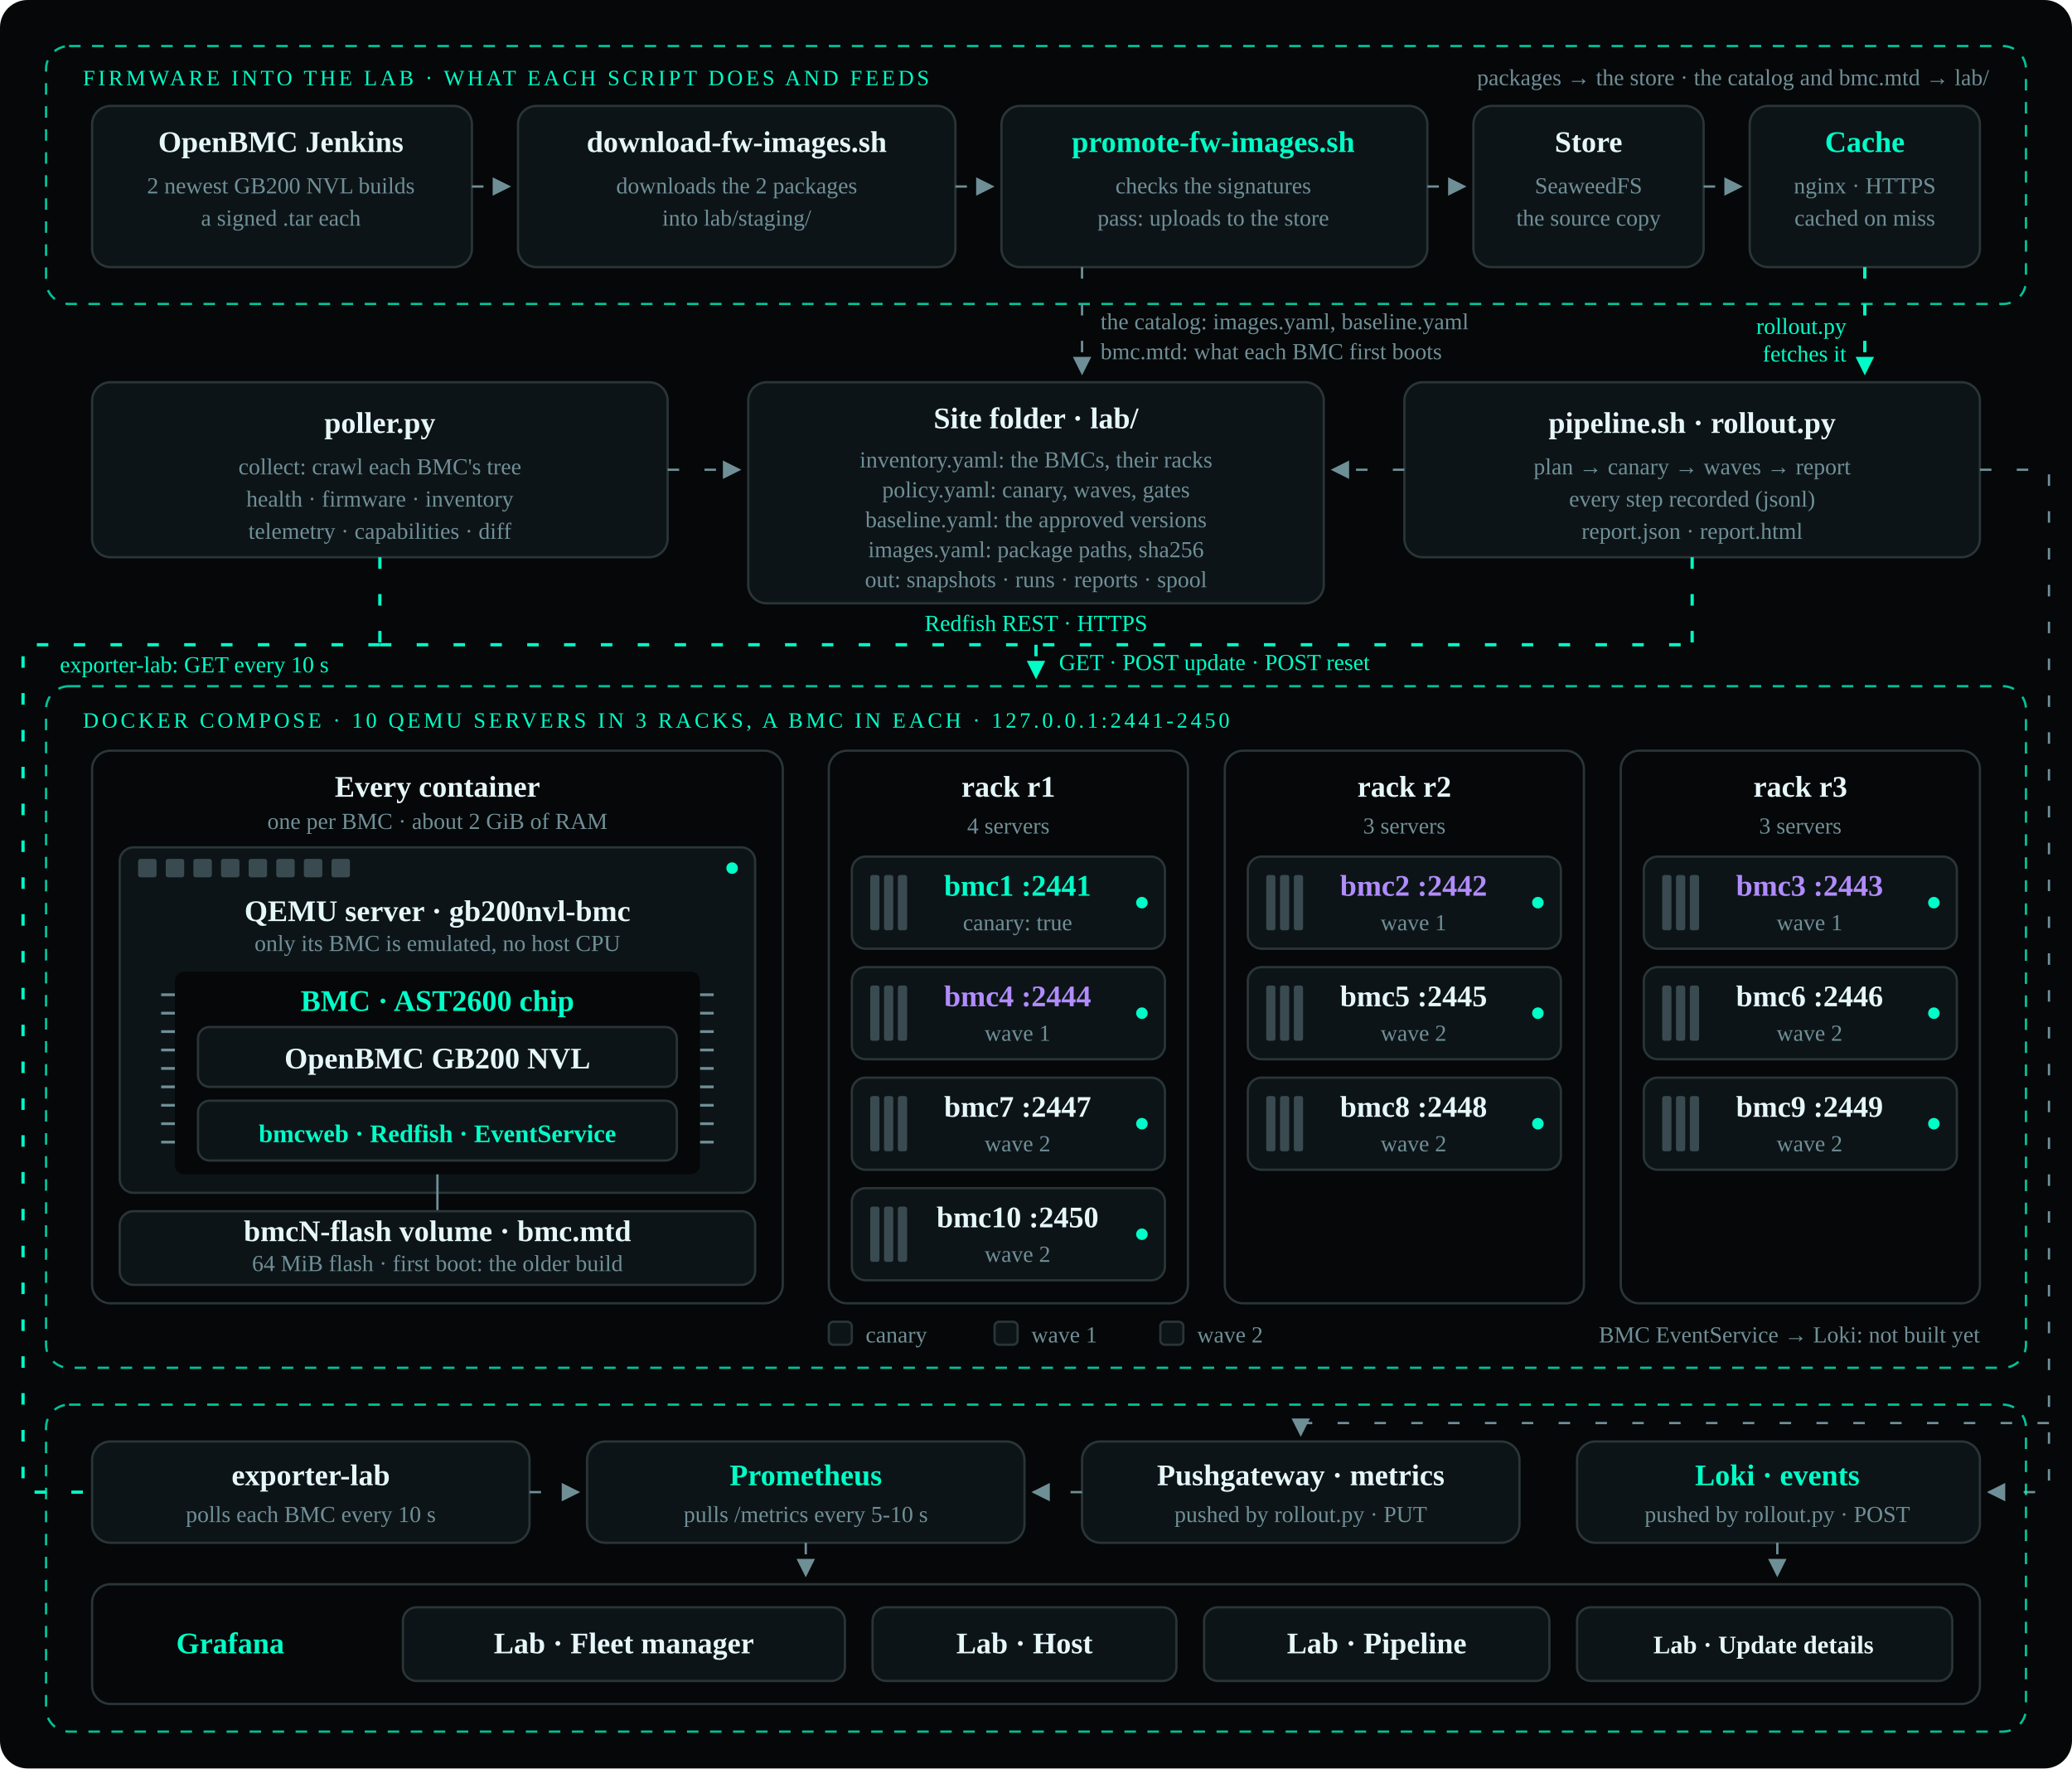
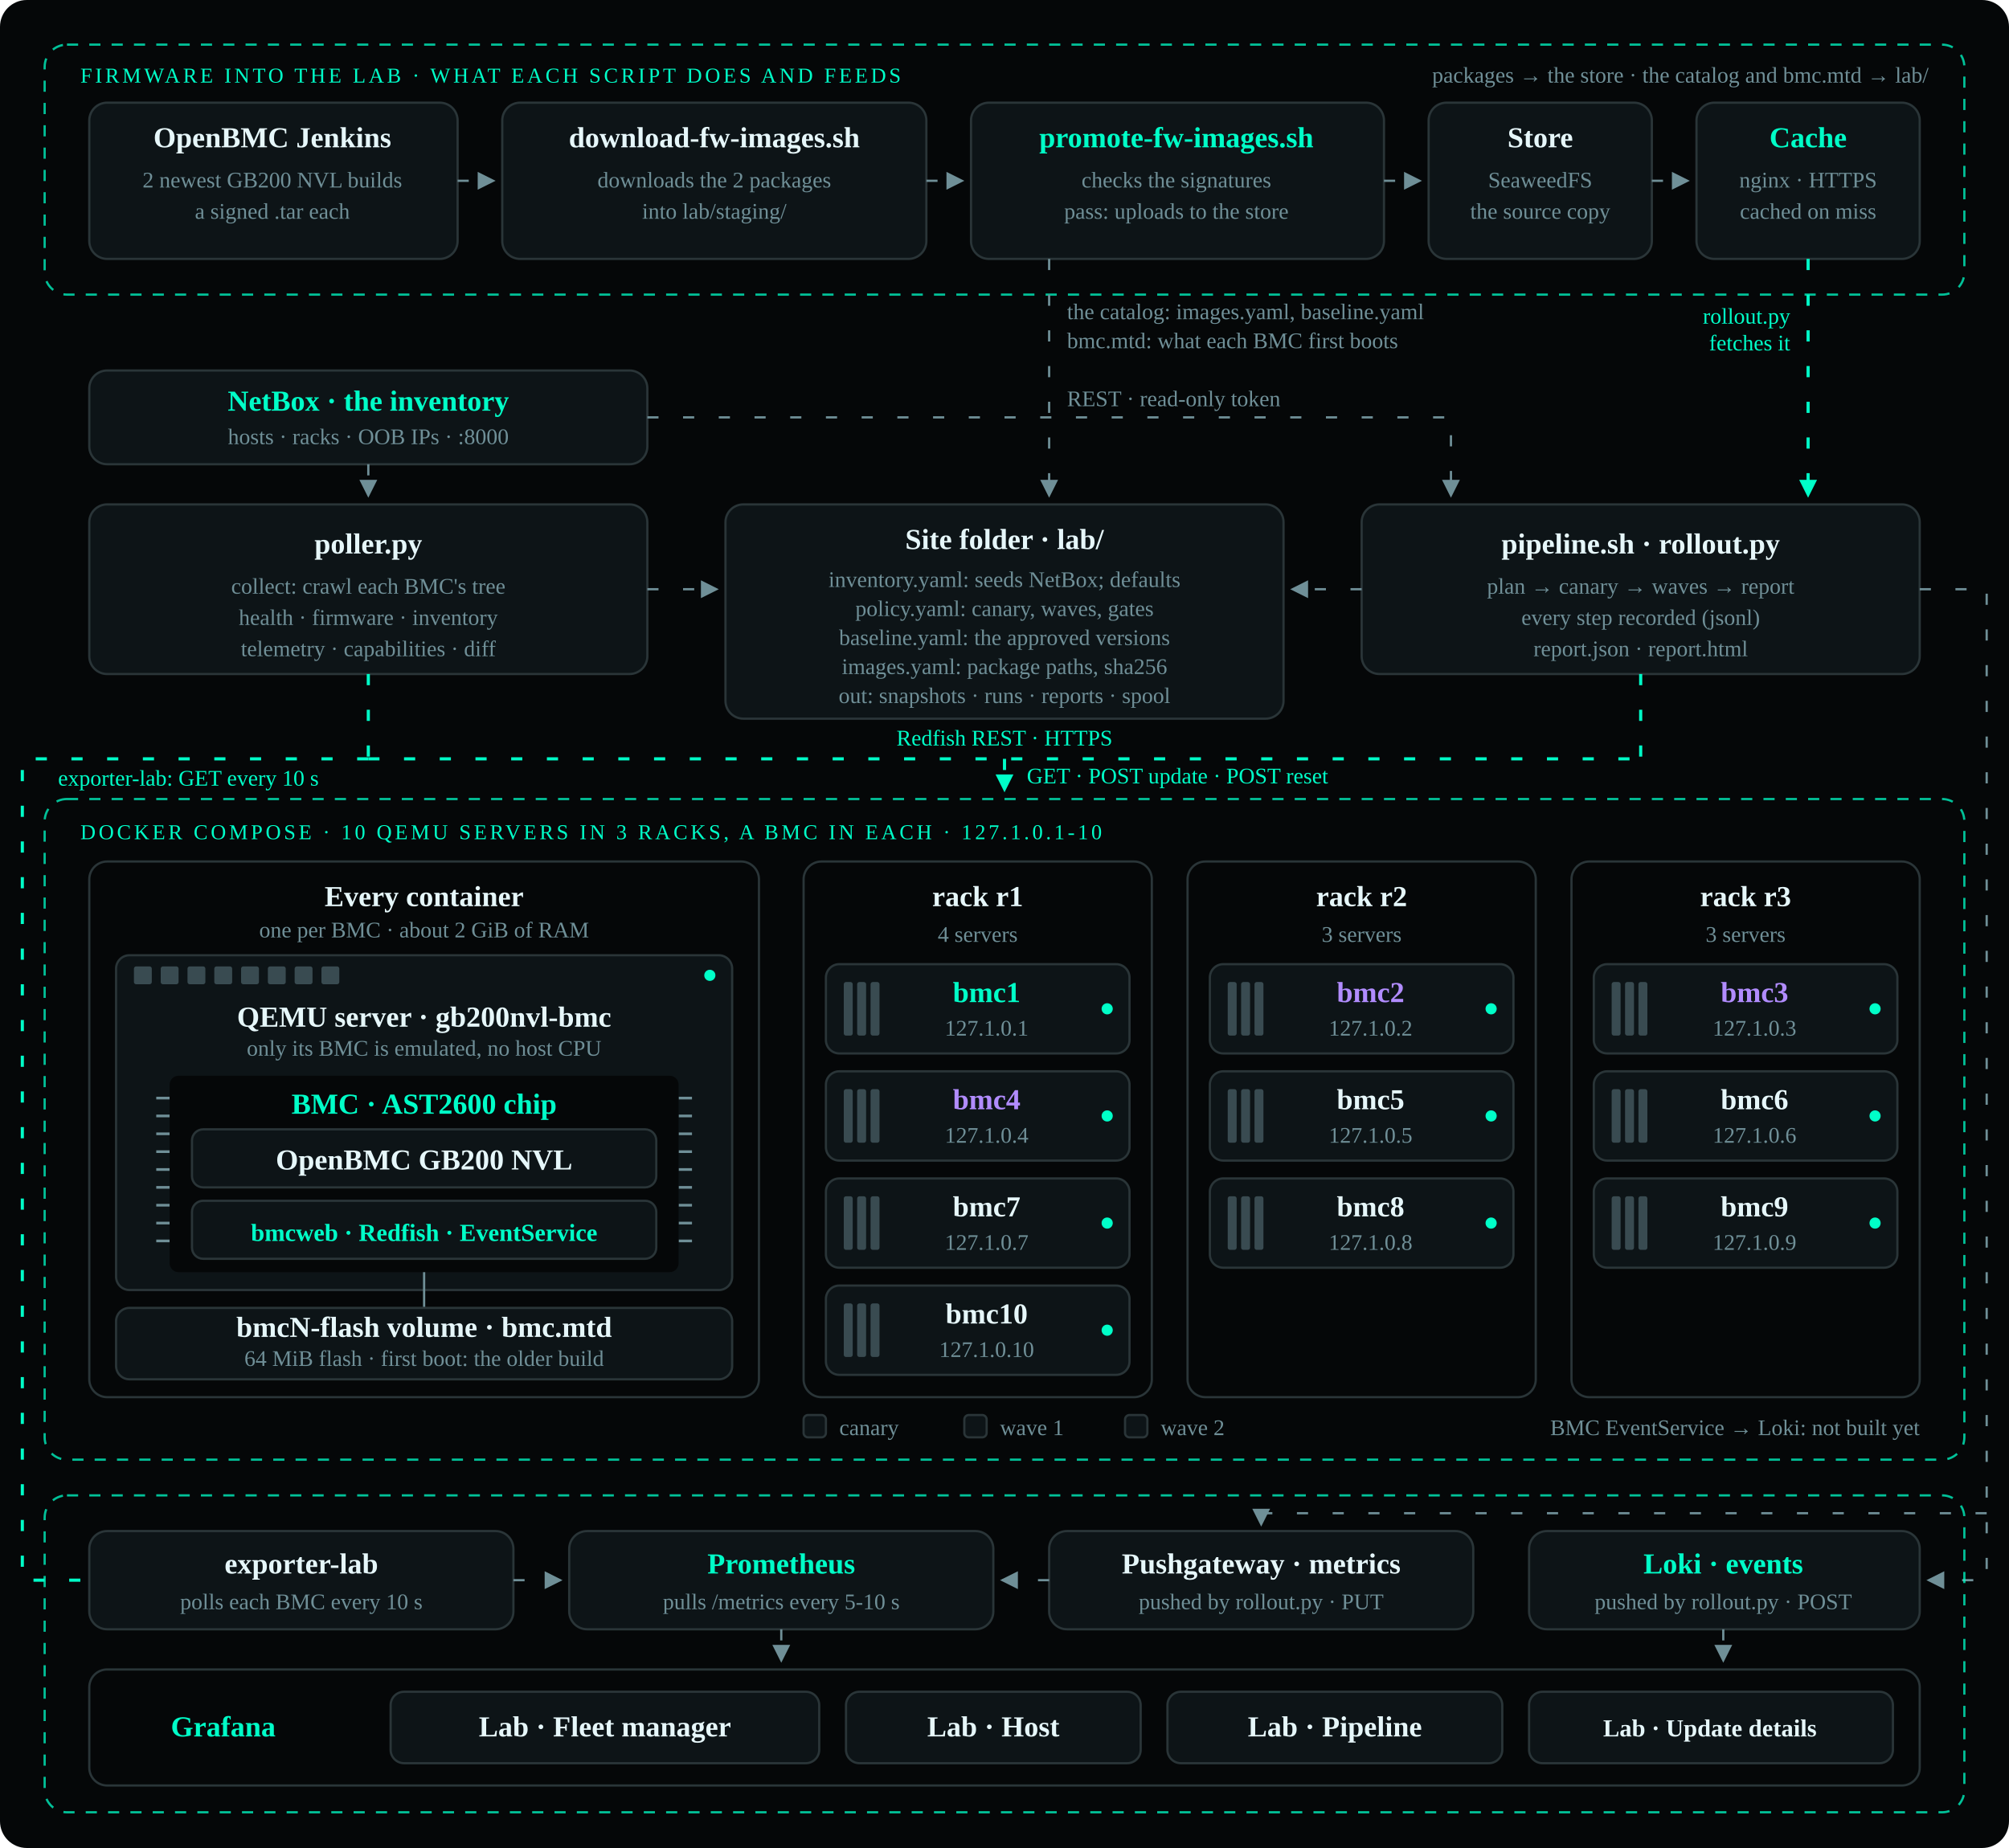
- <svg xmlns="http://www.w3.org/2000/svg" viewBox="0 0 900 768" role="img" aria-label="The lab: ten emulated BMCs in three racks, where the rollout really updates firmware, and the observability stack that watches them. lab/policy.yaml plans a canary of one BMC, bmc1, marked canary: true; wave 1 of three, bmc2 to bmc4, strict; wave 2 of the other six; at most two BMCs of a rack in a wave, a halt over 10% failed, a 60 second soak, ten at once. poller.py and pipeline.sh with rollout.py share the lab/ folder: the inventory of ten writable BMCs, the policy, the baseline and the image catalog, and the snapshots, run records and reports. They speak Redfish over HTTPS: reads, updates and resets. The firmware's way in: OpenBMC's Jenkins builds each version as a signed .tar package. lab/download-fw-images.sh downloads the two newest into lab/staging/. lab/promote-fw-images.sh, the ingest gate, checks each one's signatures against the pinned key; only a package that passes is uploaded into the store, a SeaweedFS bucket that keeps the source copy, and its download deleted; it writes into lab/ the catalog images.yaml and the baseline, never the packages, and takes the older build's image-bmc out as bmc.mtd, which each BMC's flash volume starts from. The cache, nginx over HTTPS, fetches packages from the store on cache misses. rollout.py fetches a package from the cache into lab/spool/, its own copy, checks its sha256 against the catalog and pushes that copy to the BMC, which writes it into its flash. Docker Compose runs one container per BMC on 127.0.0.1 ports 2441 to 2450. In each, QEMU's gb200nvl-bmc machine stands in for the server, emulating only its BMC, an AST2600 chip, which runs OpenBMC's GB200 NVL firmware and bmcweb serving Redfish on port 443, from a 64 MiB flash volume kept across restarts. They boot in batches of four, each once the batch before is healthy, and a BMC whose boot comes up degraded boots again. At start-up, the two scripts fetch the two newest GB200 NVL builds from OpenBMC's Jenkins and check their signatures; the lab boots the older and approves the newer. The observability stack runs in Docker Compose, every service on 127.0.0.1: exporter-lab, poller.py exporter, reads the ten BMCs over Redfish every 10 seconds; rollout.py run pushes its metrics to the Pushgateway and sends every event of its run record to Loki; Prometheus pulls, scraping /metrics from the exporter every 10 seconds and the Pushgateway every 5; Loki is pushed to. Each BMC's Redfish EventService, its own events, isn't collected yet: this bmcweb build advertises a server-sent event stream but doesn't serve it; Grafana reads Prometheus and Loki and shows them in a Lab folder, Lab · Fleet manager, Lab · Host and Lab · Pipeline, next to a Prod folder.">
+ <svg xmlns="http://www.w3.org/2000/svg" viewBox="0 0 900 828" role="img" aria-label="The lab: ten emulated BMCs in three racks, where the rollout really updates firmware, and the observability stack that watches them. lab/policy.yaml plans a canary of one BMC, bmc1, marked canary: true; wave 1 of three, bmc2 to bmc4, strict; wave 2 of the other six; at most two BMCs of a rack in a wave, a halt over 10% failed, a 60 second soak, ten at once. Both read the hosts from NetBox, the inventory's source of truth on port 8000, over its REST API with a read-only token: each BMC's out-of-band IP, its rack and project. poller.py and pipeline.sh with rollout.py share the lab/ folder: the inventory file, which seeds NetBox with the ten BMCs once and keeps their connection defaults and writable, the policy, the baseline and the image catalog, and the snapshots, run records and reports. They speak Redfish over HTTPS: reads, updates and resets. The firmware's way in: OpenBMC's Jenkins builds each version as a signed .tar package. lab/download-fw-images.sh downloads the two newest into lab/staging/. lab/promote-fw-images.sh, the ingest gate, checks each one's signatures against the pinned key; only a package that passes is uploaded into the store, a SeaweedFS bucket that keeps the source copy, and its download deleted; it writes into lab/ the catalog images.yaml and the baseline, never the packages, and takes the older build's image-bmc out as bmc.mtd, which each BMC's flash volume starts from. The cache, nginx over HTTPS, fetches packages from the store on cache misses. rollout.py fetches a package from the cache into lab/spool/, its own copy, checks its sha256 against the catalog and pushes that copy to the BMC, which writes it into its flash. Docker Compose runs one container per BMC on its own loopback address, 127.1.0.1 to 127.1.0.10, port 443. In each, QEMU's gb200nvl-bmc machine stands in for the server, emulating only its BMC, an AST2600 chip, which runs OpenBMC's GB200 NVL firmware and bmcweb serving Redfish on port 443, from a 64 MiB flash volume kept across restarts. They boot in batches of four, each once the batch before is healthy, and a BMC whose boot comes up degraded boots again. At start-up, the two scripts fetch the two newest GB200 NVL builds from OpenBMC's Jenkins and check their signatures; the lab boots the older and approves the newer. The observability stack runs in Docker Compose, every service on 127.0.0.1: exporter-lab, poller.py exporter, reads the ten BMCs over Redfish every 10 seconds; rollout.py run pushes its metrics to the Pushgateway and sends every event of its run record to Loki; Prometheus pulls, scraping /metrics from the exporter every 10 seconds and the Pushgateway every 5; Loki is pushed to. Each BMC's Redfish EventService, its own events, isn't collected yet: this bmcweb build advertises a server-sent event stream but doesn't serve it; Grafana reads Prometheus and Loki and shows them in a Lab folder, Lab · Fleet manager, Lab · Host and Lab · Pipeline, next to a Prod folder.">
  <style>
    .rfl text { font-family: var(--mono, monospace); }
    .rfl .bg { fill: var(--bg-deep, #050708); }
    .rfl .box { fill: var(--surface, #0d1417); stroke: var(--line, #2a3538); }
    .rfl .grp { fill: none; stroke: var(--line, #2a3538); }
    .rfl .name { fill: var(--fg, #e6f7fa); font-size: 13px; font-weight: 600; }
    .rfl .sub { fill: var(--dim, #6f8f97); font-size: 10px; }
    .rfl .band { fill: var(--dim, #6f8f97); font-size: 9.5px; letter-spacing: .14em; }
    .rfl .lbl { fill: var(--dim, #6f8f97); font-size: 10px; }
    .rfl .hi { fill: var(--teal, #00ffc8); }
    .rfl .wire { fill: none; stroke: var(--dim, #6f8f97); stroke-width: 1; }
    .rfl .wire-hi { fill: none; stroke: var(--teal, #00ffc8); stroke-width: 1.4; }
    .rfl .cut { fill: none; stroke: var(--teal, #00ffc8); stroke-width: 1; stroke-dasharray: 5 5; opacity: .75; }
    /* which wave a BMC is in: the same colours as the canary and wave 1 in rollout.svg */
    .rfl .canary .box { stroke: color-mix(in srgb, var(--teal, #00ffc8) 60%, transparent); }
    .rfl .canary .name { fill: var(--teal, #00ffc8); }
    .rfl .w1 .box { stroke: color-mix(in srgb, var(--violet, #b18cff) 60%, transparent); }
    .rfl .w1 .name { fill: var(--violet, #b18cff); }
    /* a QEMU server: drive bays and a power LED on its front, the BMC chip inside with its pins */
    .rfl .bay { fill: var(--dim, #6f8f97); opacity: .45; }
    .rfl .led { fill: var(--teal, #00ffc8); }
    .rfl .chip { fill: var(--bg-deep, #050708); stroke: color-mix(in srgb, var(--teal, #00ffc8) 55%, transparent); }
    .rfl .pins { fill: none; stroke: var(--dim, #6f8f97); stroke-width: 1.2; }
    /* motion: dashes run the way a wire points, the BMCs' LEDs pulse, the rollout takes canary, wave 1, wave 2 in turn */
    @keyframes rfl-flow { to { stroke-dashoffset: -32; } }
    @keyframes rfl-blink { 50% { opacity: .3; } }
    @keyframes rfl-wave { 0%, 28%, 100% { stroke-width: 1; } 8%, 20% { stroke-width: 2.6; } }
    .rfl .flow { stroke-dasharray: 5 11; animation: rfl-flow 1.6s linear infinite; }
    .rfl .led { animation: rfl-blink 2.4s ease-in-out infinite; }
    .rfl .canary .box { animation: rfl-wave 6s infinite; }
    .rfl .w1 .box { animation: rfl-wave 6s 2s infinite; }
    .rfl .srv .box { animation: rfl-wave 6s 4s infinite; }
    @media (prefers-reduced-motion: reduce) {
      .rfl .flow, .rfl .led, .rfl .box { animation: none; }
      .rfl .flow { stroke-dasharray: none; }
    }
  </style>
  <defs>
    <marker id="rfl-dim" viewBox="0 0 8 8" refX="7" refY="4" markerWidth="8" markerHeight="8" markerUnits="userSpaceOnUse" orient="auto">
      <path d="M0 0 8 4 0 8z" style="fill: var(--dim, #6f8f97)" />
    </marker>
    <marker id="rfl-teal" viewBox="0 0 8 8" refX="7" refY="4" markerWidth="8" markerHeight="8" markerUnits="userSpaceOnUse" orient="auto">
      <path d="M0 0 8 4 0 8z" style="fill: var(--teal, #00ffc8)" />
    </marker>
  </defs>
  <g class="rfl">
-     <rect class="bg" x="0" y="0" width="900" height="768" rx="12" />
+     <rect class="bg" x="0" y="0" width="900" height="828" rx="12" />
    <g transform="translate(0 -60)">
      <rect class="cut" x="20" y="80" width="860" height="112" rx="10" />
      <text class="band hi" x="36" y="97">FIRMWARE INTO THE LAB · WHAT EACH SCRIPT DOES AND FEEDS</text>
      <text class="lbl" x="864" y="97" text-anchor="end">packages → the store · the catalog and bmc.mtd → lab/</text>
      <rect class="box" x="40" y="106" width="165" height="70" rx="8" />
      <text class="name" x="122" y="126" text-anchor="middle">OpenBMC Jenkins</text>
      <text class="sub" x="122" y="144" text-anchor="middle">2 newest GB200 NVL builds</text>
      <text class="sub" x="122" y="158" text-anchor="middle">a signed .tar each</text>
      <rect class="box" x="225" y="106" width="190" height="70" rx="8" />
      <text class="name" x="320" y="126" text-anchor="middle">download-fw-images.sh</text>
      <text class="sub" x="320" y="144" text-anchor="middle">downloads the 2 packages</text>
      <text class="sub" x="320" y="158" text-anchor="middle">into lab/staging/</text>
      <rect class="box" x="435" y="106" width="185" height="70" rx="8" />
      <text class="name hi" x="527" y="126" text-anchor="middle">promote-fw-images.sh</text>
      <text class="sub" x="527" y="144" text-anchor="middle">checks the signatures</text>
      <text class="sub" x="527" y="158" text-anchor="middle">pass: uploads to the store</text>
      <rect class="box" x="640" y="106" width="100" height="70" rx="8" />
      <text class="name" x="690" y="126" text-anchor="middle">Store</text>
      <text class="sub" x="690" y="144" text-anchor="middle">SeaweedFS</text>
      <text class="sub" x="690" y="158" text-anchor="middle">the source copy</text>
      <rect class="box" x="760" y="106" width="100" height="70" rx="8" />
      <text class="name hi" x="810" y="126" text-anchor="middle">Cache</text>
      <text class="sub" x="810" y="144" text-anchor="middle">nginx · HTTPS</text>
      <text class="sub" x="810" y="158" text-anchor="middle">cached on miss</text>
      <path class="wire flow" d="M205 141H221" marker-end="url(#rfl-dim)" />
      <path class="wire flow" d="M415 141H431" marker-end="url(#rfl-dim)" />
      <path class="wire flow" d="M620 141H636" marker-end="url(#rfl-dim)" />
      <path class="wire flow" d="M740 141H756" marker-end="url(#rfl-dim)" />
-       <path class="wire flow" d="M470 176V222" marker-end="url(#rfl-dim)" />
+       <path class="wire flow" d="M470 176V282" marker-end="url(#rfl-dim)" />
      <text class="lbl" x="478" y="203">the catalog: images.yaml, baseline.yaml</text>
      <text class="lbl" x="478" y="216">bmc.mtd: what each BMC first boots</text>
-       <path class="wire-hi flow" d="M810 176V222" marker-end="url(#rfl-teal)" />
+       <path class="wire-hi flow" d="M810 176V282" marker-end="url(#rfl-teal)" />
      <text class="lbl hi" x="802" y="205" text-anchor="end">rollout.py</text>
      <text class="lbl hi" x="802" y="217" text-anchor="end">fetches it</text>
    </g>
-     <g transform="translate(0 80)">
+     <rect class="box" x="40" y="166" width="250" height="42" rx="8" />
+     <text class="name hi" x="165" y="184" text-anchor="middle">NetBox · the inventory</text>
+     <text class="sub" x="165" y="199" text-anchor="middle">hosts · racks · OOB IPs · :8000</text>
+     <path class="wire flow" d="M165 208V222" marker-end="url(#rfl-dim)" />
+     <path class="wire flow" d="M290 187H650V222" marker-end="url(#rfl-dim)" />
+     <text class="lbl" x="478" y="182">REST · read-only token</text>
+     <g transform="translate(0 140)">
      <rect class="box" x="40" y="86" width="250" height="76" rx="8" />
      <text class="name" x="165" y="108" text-anchor="middle">poller.py</text>
      <text class="sub" x="165" y="126" text-anchor="middle">collect: crawl each BMC's tree</text>
      <text class="sub" x="165" y="140" text-anchor="middle">health · firmware · inventory</text>
      <text class="sub" x="165" y="154" text-anchor="middle">telemetry · capabilities · diff</text>
      <rect class="box" x="325" y="86" width="250" height="96" rx="8" />
      <text class="name" x="450" y="106" text-anchor="middle">Site folder · lab/</text>
-       <text class="sub" x="450" y="123" text-anchor="middle">inventory.yaml: the BMCs, their racks</text>
+       <text class="sub" x="450" y="123" text-anchor="middle">inventory.yaml: seeds NetBox; defaults</text>
      <text class="sub" x="450" y="136" text-anchor="middle">policy.yaml: canary, waves, gates</text>
      <text class="sub" x="450" y="149" text-anchor="middle">baseline.yaml: the approved versions</text>
      <text class="sub" x="450" y="162" text-anchor="middle">images.yaml: package paths, sha256</text>
      <text class="sub" x="450" y="175" text-anchor="middle">out: snapshots · runs · reports · spool</text>
      <rect class="box" x="610" y="86" width="250" height="76" rx="8" />
      <text class="name" x="735" y="108" text-anchor="middle">pipeline.sh · rollout.py</text>
      <text class="sub" x="735" y="126" text-anchor="middle">plan → canary → waves → report</text>
      <text class="sub" x="735" y="140" text-anchor="middle">every step recorded (jsonl)</text>
      <text class="sub" x="735" y="154" text-anchor="middle">report.json · report.html</text>
      <path class="wire flow" d="M290 124H321" marker-end="url(#rfl-dim)" />
      <path class="wire flow" d="M610 124H579" marker-end="url(#rfl-dim)" />
      <path class="wire-hi flow" d="M165 162V200M735 162V200M165 200H735" />
      <text class="lbl hi" x="450" y="194" text-anchor="middle">Redfish REST · HTTPS</text>
      <path class="wire-hi flow" d="M450 200V214" marker-end="url(#rfl-teal)" />
      <text class="lbl hi" x="460" y="211">GET · POST update · POST reset</text>
      <rect class="cut" x="20" y="218" width="860" height="296" rx="10" />
-       <text class="band hi" x="36" y="236">DOCKER COMPOSE · 10 QEMU SERVERS IN 3 RACKS, A BMC IN EACH · 127.0.0.1:2441-2450</text>
+       <text class="band hi" x="36" y="236">DOCKER COMPOSE · 10 QEMU SERVERS IN 3 RACKS, A BMC IN EACH · 127.1.0.1-10</text>
      <rect class="grp" x="40" y="246" width="300" height="240" rx="8" />
      <text class="name" x="190" y="266" text-anchor="middle">Every container</text>
      <text class="sub" x="190" y="280" text-anchor="middle">one per BMC · about 2 GiB of RAM</text>
      <rect class="box" x="52" y="288" width="276" height="150" rx="6" />
      <rect class="bay" x="60" y="293" width="8" height="8" rx="1" />
      <rect class="bay" x="72" y="293" width="8" height="8" rx="1" />
      <rect class="bay" x="84" y="293" width="8" height="8" rx="1" />
      <rect class="bay" x="96" y="293" width="8" height="8" rx="1" />
      <rect class="bay" x="108" y="293" width="8" height="8" rx="1" />
      <rect class="bay" x="120" y="293" width="8" height="8" rx="1" />
      <rect class="bay" x="132" y="293" width="8" height="8" rx="1" />
      <rect class="bay" x="144" y="293" width="8" height="8" rx="1" />
      <circle class="led" style="animation-delay: -0.00s" cx="318" cy="297" r="2.5" />
      <text class="name" x="190" y="320" text-anchor="middle">QEMU server · gb200nvl-bmc</text>
      <text class="sub" x="190" y="333" text-anchor="middle">only its BMC is emulated, no host CPU</text>
      <path class="pins" d="M70 352H76M304 352H310M70 360H76M304 360H310M70 368H76M304 368H310M70 376H76M304 376H310M70 384H76M304 384H310M70 392H76M304 392H310M70 400H76M304 400H310M70 408H76M304 408H310M70 416H76M304 416H310" />
      <rect class="chip" x="76" y="342" width="228" height="88" rx="4" />
      <text class="name hi" x="190" y="359" text-anchor="middle">BMC · AST2600 chip</text>
      <rect class="box" x="86" y="366" width="208" height="26" rx="5" />
      <text class="name" x="190" y="384" text-anchor="middle">OpenBMC GB200 NVL</text>
      <rect class="box" x="86" y="398" width="208" height="26" rx="5" />
      <text class="name hi" x="190" y="416" text-anchor="middle" style="font-size: 11px">bmcweb · Redfish · EventService</text>
      <path class="wire" d="M190 430V446" />
      <rect class="box" x="52" y="446" width="276" height="32" rx="6" />
      <text class="name" x="190" y="459" text-anchor="middle">bmcN-flash volume · bmc.mtd</text>
      <text class="sub" x="190" y="472" text-anchor="middle">64 MiB flash · first boot: the older build</text>
      <rect class="grp" x="360" y="246" width="156" height="240" rx="8" />
      <text class="name" x="438" y="266" text-anchor="middle">rack r1</text>
      <text class="sub" x="438" y="282" text-anchor="middle">4 servers</text>
      <g class="canary">
        <rect class="box" x="370" y="292" width="136" height="40" rx="6" />
        <rect class="bay" x="378" y="300" width="4" height="24" rx="1" />
        <rect class="bay" x="384" y="300" width="4" height="24" rx="1" />
        <rect class="bay" x="390" y="300" width="4" height="24" rx="1" />
        <circle class="led" style="animation-delay: -0.37s" cx="496" cy="312" r="2.5" />
-         <text class="name" x="442" y="309" text-anchor="middle">bmc1 :2441</text>
-         <text class="sub" x="442" y="324" text-anchor="middle">canary: true</text>
+         <text class="name" x="442" y="309" text-anchor="middle">bmc1</text>
+         <text class="sub" x="442" y="324" text-anchor="middle">127.1.0.1</text>
      </g>
      <g class="w1">
        <rect class="box" x="370" y="340" width="136" height="40" rx="6" />
        <rect class="bay" x="378" y="348" width="4" height="24" rx="1" />
        <rect class="bay" x="384" y="348" width="4" height="24" rx="1" />
        <rect class="bay" x="390" y="348" width="4" height="24" rx="1" />
        <circle class="led" style="animation-delay: -0.74s" cx="496" cy="360" r="2.5" />
-         <text class="name" x="442" y="357" text-anchor="middle">bmc4 :2444</text>
-         <text class="sub" x="442" y="372" text-anchor="middle">wave 1</text>
+         <text class="name" x="442" y="357" text-anchor="middle">bmc4</text>
+         <text class="sub" x="442" y="372" text-anchor="middle">127.1.0.4</text>
      </g>
      <g class="srv">
        <rect class="box" x="370" y="388" width="136" height="40" rx="6" />
        <rect class="bay" x="378" y="396" width="4" height="24" rx="1" />
        <rect class="bay" x="384" y="396" width="4" height="24" rx="1" />
        <rect class="bay" x="390" y="396" width="4" height="24" rx="1" />
        <circle class="led" style="animation-delay: -1.11s" cx="496" cy="408" r="2.5" />
-         <text class="name" x="442" y="405" text-anchor="middle">bmc7 :2447</text>
-         <text class="sub" x="442" y="420" text-anchor="middle">wave 2</text>
+         <text class="name" x="442" y="405" text-anchor="middle">bmc7</text>
+         <text class="sub" x="442" y="420" text-anchor="middle">127.1.0.7</text>
      </g>
      <g class="srv">
        <rect class="box" x="370" y="436" width="136" height="40" rx="6" />
        <rect class="bay" x="378" y="444" width="4" height="24" rx="1" />
        <rect class="bay" x="384" y="444" width="4" height="24" rx="1" />
        <rect class="bay" x="390" y="444" width="4" height="24" rx="1" />
        <circle class="led" style="animation-delay: -1.48s" cx="496" cy="456" r="2.5" />
-         <text class="name" x="442" y="453" text-anchor="middle">bmc10 :2450</text>
-         <text class="sub" x="442" y="468" text-anchor="middle">wave 2</text>
+         <text class="name" x="442" y="453" text-anchor="middle">bmc10</text>
+         <text class="sub" x="442" y="468" text-anchor="middle">127.1.0.10</text>
      </g>
      <rect class="grp" x="532" y="246" width="156" height="240" rx="8" />
      <text class="name" x="610" y="266" text-anchor="middle">rack r2</text>
      <text class="sub" x="610" y="282" text-anchor="middle">3 servers</text>
      <g class="w1">
        <rect class="box" x="542" y="292" width="136" height="40" rx="6" />
        <rect class="bay" x="550" y="300" width="4" height="24" rx="1" />
        <rect class="bay" x="556" y="300" width="4" height="24" rx="1" />
        <rect class="bay" x="562" y="300" width="4" height="24" rx="1" />
        <circle class="led" style="animation-delay: -1.85s" cx="668" cy="312" r="2.5" />
-         <text class="name" x="614" y="309" text-anchor="middle">bmc2 :2442</text>
-         <text class="sub" x="614" y="324" text-anchor="middle">wave 1</text>
+         <text class="name" x="614" y="309" text-anchor="middle">bmc2</text>
+         <text class="sub" x="614" y="324" text-anchor="middle">127.1.0.2</text>
      </g>
      <g class="srv">
        <rect class="box" x="542" y="340" width="136" height="40" rx="6" />
        <rect class="bay" x="550" y="348" width="4" height="24" rx="1" />
        <rect class="bay" x="556" y="348" width="4" height="24" rx="1" />
        <rect class="bay" x="562" y="348" width="4" height="24" rx="1" />
        <circle class="led" style="animation-delay: -2.22s" cx="668" cy="360" r="2.5" />
-         <text class="name" x="614" y="357" text-anchor="middle">bmc5 :2445</text>
-         <text class="sub" x="614" y="372" text-anchor="middle">wave 2</text>
+         <text class="name" x="614" y="357" text-anchor="middle">bmc5</text>
+         <text class="sub" x="614" y="372" text-anchor="middle">127.1.0.5</text>
      </g>
      <g class="srv">
        <rect class="box" x="542" y="388" width="136" height="40" rx="6" />
        <rect class="bay" x="550" y="396" width="4" height="24" rx="1" />
        <rect class="bay" x="556" y="396" width="4" height="24" rx="1" />
        <rect class="bay" x="562" y="396" width="4" height="24" rx="1" />
        <circle class="led" style="animation-delay: -2.59s" cx="668" cy="408" r="2.5" />
-         <text class="name" x="614" y="405" text-anchor="middle">bmc8 :2448</text>
-         <text class="sub" x="614" y="420" text-anchor="middle">wave 2</text>
+         <text class="name" x="614" y="405" text-anchor="middle">bmc8</text>
+         <text class="sub" x="614" y="420" text-anchor="middle">127.1.0.8</text>
      </g>
      <rect class="grp" x="704" y="246" width="156" height="240" rx="8" />
      <text class="name" x="782" y="266" text-anchor="middle">rack r3</text>
      <text class="sub" x="782" y="282" text-anchor="middle">3 servers</text>
      <g class="w1">
        <rect class="box" x="714" y="292" width="136" height="40" rx="6" />
        <rect class="bay" x="722" y="300" width="4" height="24" rx="1" />
        <rect class="bay" x="728" y="300" width="4" height="24" rx="1" />
        <rect class="bay" x="734" y="300" width="4" height="24" rx="1" />
        <circle class="led" style="animation-delay: -2.96s" cx="840" cy="312" r="2.5" />
-         <text class="name" x="786" y="309" text-anchor="middle">bmc3 :2443</text>
-         <text class="sub" x="786" y="324" text-anchor="middle">wave 1</text>
+         <text class="name" x="786" y="309" text-anchor="middle">bmc3</text>
+         <text class="sub" x="786" y="324" text-anchor="middle">127.1.0.3</text>
      </g>
      <g class="srv">
        <rect class="box" x="714" y="340" width="136" height="40" rx="6" />
        <rect class="bay" x="722" y="348" width="4" height="24" rx="1" />
        <rect class="bay" x="728" y="348" width="4" height="24" rx="1" />
        <rect class="bay" x="734" y="348" width="4" height="24" rx="1" />
        <circle class="led" style="animation-delay: -3.33s" cx="840" cy="360" r="2.5" />
-         <text class="name" x="786" y="357" text-anchor="middle">bmc6 :2446</text>
-         <text class="sub" x="786" y="372" text-anchor="middle">wave 2</text>
+         <text class="name" x="786" y="357" text-anchor="middle">bmc6</text>
+         <text class="sub" x="786" y="372" text-anchor="middle">127.1.0.6</text>
      </g>
      <g class="srv">
        <rect class="box" x="714" y="388" width="136" height="40" rx="6" />
        <rect class="bay" x="722" y="396" width="4" height="24" rx="1" />
        <rect class="bay" x="728" y="396" width="4" height="24" rx="1" />
        <rect class="bay" x="734" y="396" width="4" height="24" rx="1" />
        <circle class="led" style="animation-delay: -3.70s" cx="840" cy="408" r="2.5" />
-         <text class="name" x="786" y="405" text-anchor="middle">bmc9 :2449</text>
-         <text class="sub" x="786" y="420" text-anchor="middle">wave 2</text>
+         <text class="name" x="786" y="405" text-anchor="middle">bmc9</text>
+         <text class="sub" x="786" y="420" text-anchor="middle">127.1.0.9</text>
      </g>
      <g class="canary">
        <rect class="box" x="360" y="494" width="10" height="10" rx="2" />
      </g>
      <text class="lbl" x="376" y="503">canary</text>
      <g class="w1">
        <rect class="box" x="432" y="494" width="10" height="10" rx="2" />
      </g>
      <text class="lbl" x="448" y="503">wave 1</text>
      <rect class="box" x="504" y="494" width="10" height="10" rx="2" />
      <text class="lbl" x="520" y="503">wave 2</text>
      <text class="lbl" x="860" y="503" text-anchor="end">BMC EventService → Loki: not built yet</text>
      <path class="wire-hi flow" d="M165 200H10V568H40" />
      <text class="lbl hi" x="26" y="212">exporter-lab: GET every 10 s</text>
      <path class="wire flow" d="M860 124H890V568H864" marker-end="url(#rfl-dim)" />
      <path class="wire flow" d="M890 538H565V543" marker-end="url(#rfl-dim)" />
      <g transform="translate(0 -62)">
        <rect class="cut" x="20" y="592" width="860" height="142" rx="10" />
        <rect class="box" x="40" y="608" width="190" height="44" rx="8" />
        <text class="name" x="135" y="627" text-anchor="middle">exporter-lab</text>
        <text class="sub" x="135" y="643" text-anchor="middle">polls each BMC every 10 s</text>
        <rect class="box" x="255" y="608" width="190" height="44" rx="8" />
        <text class="name hi" x="350" y="627" text-anchor="middle">Prometheus</text>
        <text class="sub" x="350" y="643" text-anchor="middle">pulls /metrics every 5-10 s</text>
        <rect class="box" x="470" y="608" width="190" height="44" rx="8" />
        <text class="name" x="565" y="627" text-anchor="middle">Pushgateway · metrics</text>
        <text class="sub" x="565" y="643" text-anchor="middle">pushed by rollout.py · PUT</text>
        <rect class="box" x="685" y="608" width="175" height="44" rx="8" />
        <text class="name hi" x="772" y="627" text-anchor="middle">Loki · events</text>
        <text class="sub" x="772" y="643" text-anchor="middle">pushed by rollout.py · POST</text>
        <path class="wire flow" d="M230 630H251" marker-end="url(#rfl-dim)" />
        <path class="wire flow" d="M470 630H449" marker-end="url(#rfl-dim)" />
        <path class="wire flow" d="M350 652V666" marker-end="url(#rfl-dim)" />
        <path class="wire flow" d="M772 652V666" marker-end="url(#rfl-dim)" />
        <rect class="grp" x="40" y="670" width="820" height="52" rx="8" />
        <text class="name hi" x="100" y="700" text-anchor="middle">Grafana</text>
        <rect class="box" x="175" y="680" width="192" height="32" rx="6" />
        <text class="name" x="271" y="700" text-anchor="middle">Lab · Fleet manager</text>
        <rect class="box" x="379" y="680" width="132" height="32" rx="6" />
        <text class="name" x="445" y="700" text-anchor="middle">Lab · Host</text>
        <rect class="box" x="523" y="680" width="150" height="32" rx="6" />
        <text class="name" x="598" y="700" text-anchor="middle">Lab · Pipeline</text>
        <rect class="box" x="685" y="680" width="163" height="32" rx="6" />
        <text class="name" x="766" y="700" text-anchor="middle" style="font-size:11px">Lab · Update details</text>
      </g>
    </g>
  </g>
</svg>
